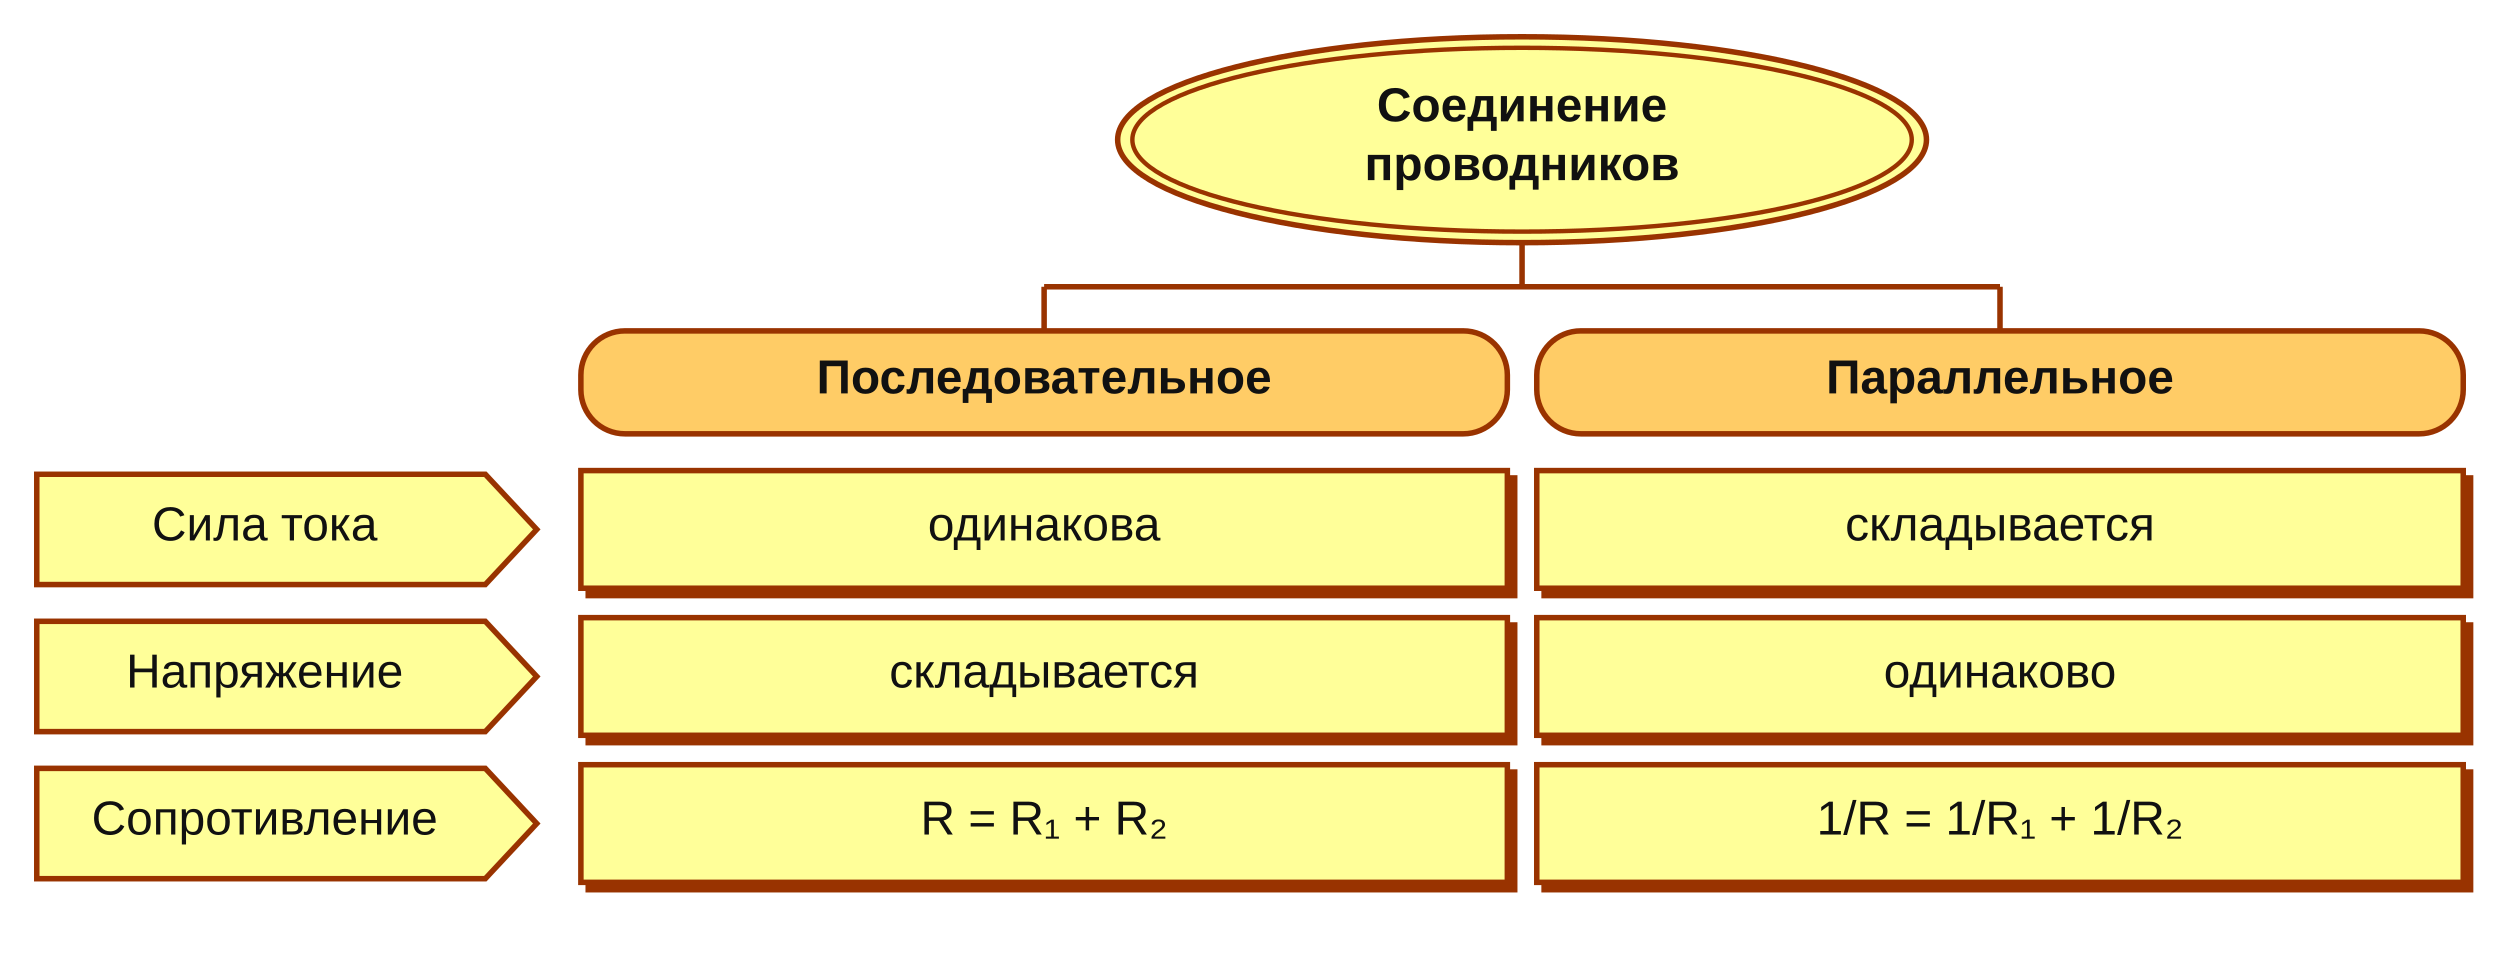
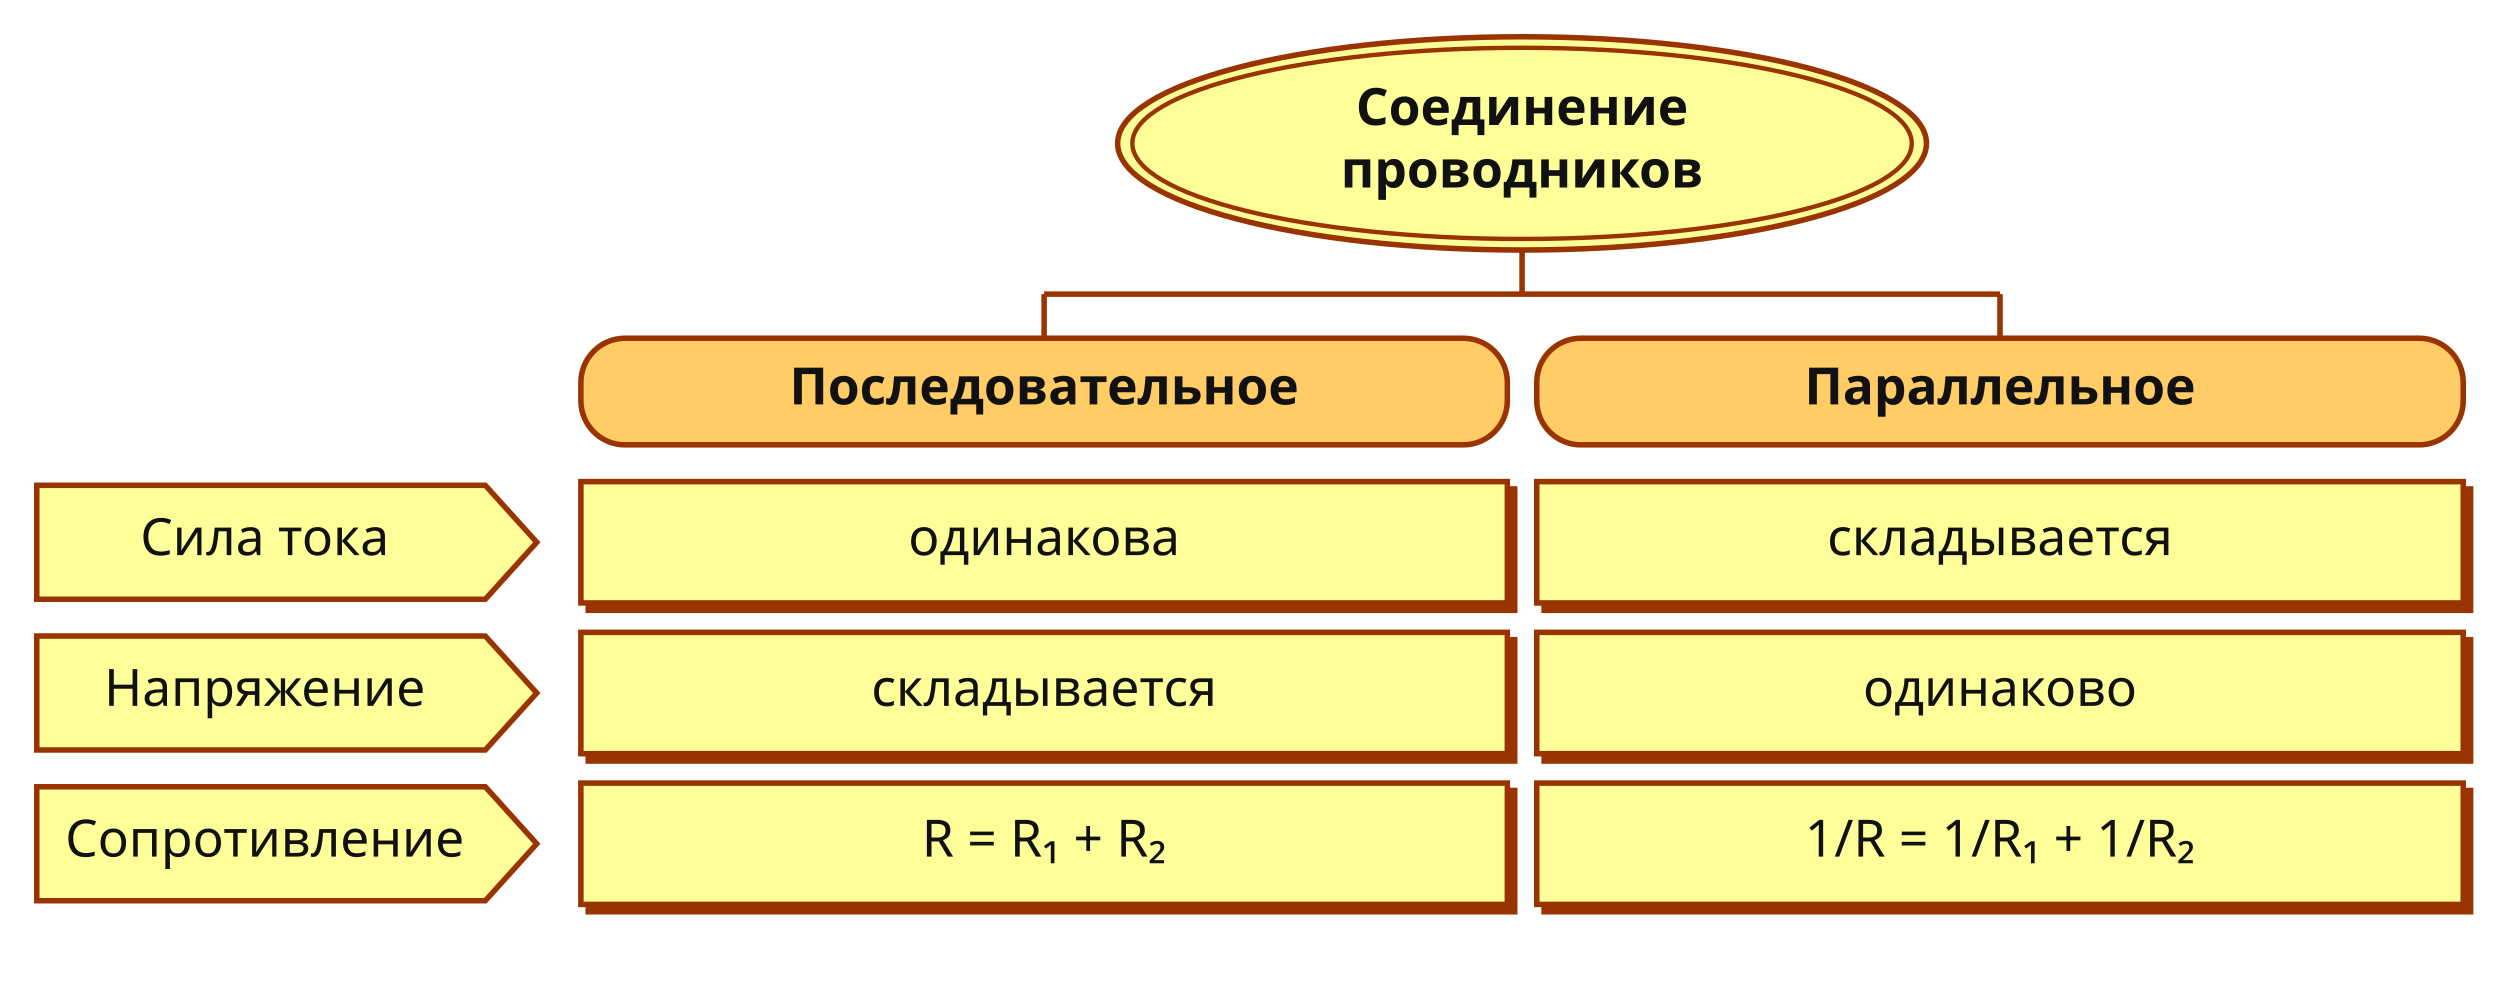
- <svg xmlns="http://www.w3.org/2000/svg" width="680" height="262" viewBox="0 0 680 262" font-family="Arial, Helvetica, sans-serif">
+ <svg xmlns="http://www.w3.org/2000/svg" width="680" height="268" viewBox="0 0 680 268" font-family="PT Sans, sans-serif">
  <g transform="translate(0.0,0.0)">
-     <line x1="284.0" y1="78.0" x2="544.0" y2="78.0" stroke="#993300" stroke-width="1.5" />
-     <line x1="414.0" y1="66.0" x2="414.0" y2="78.0" stroke="#993300" stroke-width="1.5" />
-     <ellipse cx="414.0" cy="38.0" rx="110.0" ry="28.0" fill="#FFFF99" stroke="#993300" stroke-width="1.5" />
-     <ellipse cx="414.0" cy="38.0" rx="106.0" ry="25.0" fill="none" stroke="#993300" stroke-width="1.2" />
-     <text x="414.0" y="33.0" font-size="13" text-anchor="middle" font-weight="bold" fill="#111">Соединение</text>
-     <text x="414.0" y="49.0" font-size="13" text-anchor="middle" font-weight="bold" fill="#111">проводников</text>
-     <rect x="158.0" y="90.0" width="252.0" height="28.0" rx="12" fill="#FFCC66" stroke="#993300" stroke-width="1.5" />
-     <text x="284.0" y="107.0" font-size="13" text-anchor="middle" font-weight="bold" fill="#111">Последовательное</text>
-     <line x1="284.0" y1="78.0" x2="284.0" y2="90.0" stroke="#993300" stroke-width="1.5" />
-     <rect x="418.0" y="90.0" width="252.0" height="28.0" rx="12" fill="#FFCC66" stroke="#993300" stroke-width="1.5" />
-     <text x="544.0" y="107.0" font-size="13" text-anchor="middle" font-weight="bold" fill="#111">Параллельное</text>
-     <line x1="544.0" y1="78.0" x2="544.0" y2="90.0" stroke="#993300" stroke-width="1.5" />
-     <path d="M10.0,129.0H132.0L146.0,144.0L132.0,159.0H10.0Z" fill="#FFFF99" stroke="#993300" stroke-width="1.5" />
-     <text x="72.0" y="147.0" font-size="13" text-anchor="middle" fill="#111">Сила тока</text>
+     <line x1="284.0" y1="80.0" x2="544.0" y2="80.0" stroke="#993300" stroke-width="1.5" />
+     <line x1="414.0" y1="68.0" x2="414.0" y2="80.0" stroke="#993300" stroke-width="1.5" />
+     <ellipse cx="414.0" cy="39.0" rx="110.0" ry="29.0" fill="#FFFF99" stroke="#993300" stroke-width="1.5" />
+     <ellipse cx="414.0" cy="39.0" rx="106.0" ry="26.0" fill="none" stroke="#993300" stroke-width="1.2" />
+     <text x="414.0" y="34.0" font-size="14" text-anchor="middle" font-weight="bold" fill="#111">Соединение</text>
+     <text x="414.0" y="51.0" font-size="14" text-anchor="middle" font-weight="bold" fill="#111">проводников</text>
+     <rect x="158.0" y="92.0" width="252.0" height="29.0" rx="12" fill="#FFCC66" stroke="#993300" stroke-width="1.5" />
+     <text x="284.0" y="110.0" font-size="14" text-anchor="middle" font-weight="bold" fill="#111">Последовательное</text>
+     <line x1="284.0" y1="80.0" x2="284.0" y2="92.0" stroke="#993300" stroke-width="1.5" />
+     <rect x="418.0" y="92.0" width="252.0" height="29.0" rx="12" fill="#FFCC66" stroke="#993300" stroke-width="1.5" />
+     <text x="544.0" y="110.0" font-size="14" text-anchor="middle" font-weight="bold" fill="#111">Параллельное</text>
+     <line x1="544.0" y1="80.0" x2="544.0" y2="92.0" stroke="#993300" stroke-width="1.5" />
+     <path d="M10.0,132.0H132.0L146.0,147.5L132.0,163.0H10.0Z" fill="#FFFF99" stroke="#993300" stroke-width="1.5" />
+     <text x="72.0" y="151.0" font-size="14" text-anchor="middle" fill="#111">Сила тока</text>
    <g class="memo">
-       <rect x="160.0" y="130.0" width="252.0" height="32.0" rx="0" fill="#993300" stroke="#993300" stroke-width="1.5" />
-       <rect x="158.0" y="128.0" width="252.0" height="32.0" rx="0" fill="#FFFF99" stroke="#993300" stroke-width="1.5" />
+       <rect x="160.0" y="133.0" width="252.0" height="33.0" rx="0" fill="#993300" stroke="#993300" stroke-width="1.5" />
+       <rect x="158.0" y="131.0" width="252.0" height="33.0" rx="0" fill="#FFFF99" stroke="#993300" stroke-width="1.5" />
      <g class="memo-t">
-         <text x="284.0" y="147.0" font-size="13" text-anchor="middle" fill="#111">одинакова</text>
+         <text x="284.0" y="151.0" font-size="14" text-anchor="middle" fill="#111">одинакова</text>
      </g>
    </g>
    <g class="memo">
-       <rect x="420.0" y="130.0" width="252.0" height="32.0" rx="0" fill="#993300" stroke="#993300" stroke-width="1.5" />
-       <rect x="418.0" y="128.0" width="252.0" height="32.0" rx="0" fill="#FFFF99" stroke="#993300" stroke-width="1.5" />
+       <rect x="420.0" y="133.0" width="252.0" height="33.0" rx="0" fill="#993300" stroke="#993300" stroke-width="1.5" />
+       <rect x="418.0" y="131.0" width="252.0" height="33.0" rx="0" fill="#FFFF99" stroke="#993300" stroke-width="1.5" />
      <g class="memo-t">
-         <text x="544.0" y="147.0" font-size="13" text-anchor="middle" fill="#111">складывается</text>
+         <text x="544.0" y="151.0" font-size="14" text-anchor="middle" fill="#111">складывается</text>
      </g>
    </g>
-     <path d="M10.0,169.0H132.0L146.0,184.0L132.0,199.0H10.0Z" fill="#FFFF99" stroke="#993300" stroke-width="1.5" />
-     <text x="72.0" y="187.0" font-size="13" text-anchor="middle" fill="#111">Напряжение</text>
+     <path d="M10.0,173.0H132.0L146.0,188.5L132.0,204.0H10.0Z" fill="#FFFF99" stroke="#993300" stroke-width="1.5" />
+     <text x="72.0" y="192.0" font-size="14" text-anchor="middle" fill="#111">Напряжение</text>
    <g class="memo">
-       <rect x="160.0" y="170.0" width="252.0" height="32.0" rx="0" fill="#993300" stroke="#993300" stroke-width="1.5" />
-       <rect x="158.0" y="168.0" width="252.0" height="32.0" rx="0" fill="#FFFF99" stroke="#993300" stroke-width="1.5" />
+       <rect x="160.0" y="174.0" width="252.0" height="33.0" rx="0" fill="#993300" stroke="#993300" stroke-width="1.5" />
+       <rect x="158.0" y="172.0" width="252.0" height="33.0" rx="0" fill="#FFFF99" stroke="#993300" stroke-width="1.5" />
      <g class="memo-t">
-         <text x="284.0" y="187.0" font-size="13" text-anchor="middle" fill="#111">складывается</text>
+         <text x="284.0" y="192.0" font-size="14" text-anchor="middle" fill="#111">складывается</text>
      </g>
    </g>
    <g class="memo">
-       <rect x="420.0" y="170.0" width="252.0" height="32.0" rx="0" fill="#993300" stroke="#993300" stroke-width="1.5" />
-       <rect x="418.0" y="168.0" width="252.0" height="32.0" rx="0" fill="#FFFF99" stroke="#993300" stroke-width="1.5" />
+       <rect x="420.0" y="174.0" width="252.0" height="33.0" rx="0" fill="#993300" stroke="#993300" stroke-width="1.5" />
+       <rect x="418.0" y="172.0" width="252.0" height="33.0" rx="0" fill="#FFFF99" stroke="#993300" stroke-width="1.5" />
      <g class="memo-t">
-         <text x="544.0" y="187.0" font-size="13" text-anchor="middle" fill="#111">одинаково</text>
+         <text x="544.0" y="192.0" font-size="14" text-anchor="middle" fill="#111">одинаково</text>
      </g>
    </g>
-     <path d="M10.0,209.0H132.0L146.0,224.0L132.0,239.0H10.0Z" fill="#FFFF99" stroke="#993300" stroke-width="1.5" />
-     <text x="72.0" y="227.0" font-size="13" text-anchor="middle" fill="#111">Сопротивление</text>
+     <path d="M10.0,214.0H132.0L146.0,229.5L132.0,245.0H10.0Z" fill="#FFFF99" stroke="#993300" stroke-width="1.5" />
+     <text x="72.0" y="233.0" font-size="14" text-anchor="middle" fill="#111">Сопротивление</text>
    <g class="memo">
-       <rect x="160.0" y="210.0" width="252.0" height="32.0" rx="0" fill="#993300" stroke="#993300" stroke-width="1.5" />
-       <rect x="158.0" y="208.0" width="252.0" height="32.0" rx="0" fill="#FFFF99" stroke="#993300" stroke-width="1.5" />
+       <rect x="160.0" y="215.0" width="252.0" height="33.0" rx="0" fill="#993300" stroke="#993300" stroke-width="1.5" />
+       <rect x="158.0" y="213.0" width="252.0" height="33.0" rx="0" fill="#FFFF99" stroke="#993300" stroke-width="1.5" />
      <g class="memo-t">
-         <text x="284.0" y="227.0" font-size="13" text-anchor="middle" fill="#111">R = R₁ + R₂</text>
+         <text x="284.0" y="233.0" font-size="14" text-anchor="middle" fill="#111">R = R₁ + R₂</text>
      </g>
    </g>
    <g class="memo">
-       <rect x="420.0" y="210.0" width="252.0" height="32.0" rx="0" fill="#993300" stroke="#993300" stroke-width="1.5" />
-       <rect x="418.0" y="208.0" width="252.0" height="32.0" rx="0" fill="#FFFF99" stroke="#993300" stroke-width="1.5" />
+       <rect x="420.0" y="215.0" width="252.0" height="33.0" rx="0" fill="#993300" stroke="#993300" stroke-width="1.5" />
+       <rect x="418.0" y="213.0" width="252.0" height="33.0" rx="0" fill="#FFFF99" stroke="#993300" stroke-width="1.5" />
      <g class="memo-t">
-         <text x="544.0" y="227.0" font-size="13" text-anchor="middle" fill="#111">1/R = 1/R₁ + 1/R₂</text>
+         <text x="544.0" y="233.0" font-size="14" text-anchor="middle" fill="#111">1/R = 1/R₁ + 1/R₂</text>
      </g>
    </g>
  </g>
</svg>
